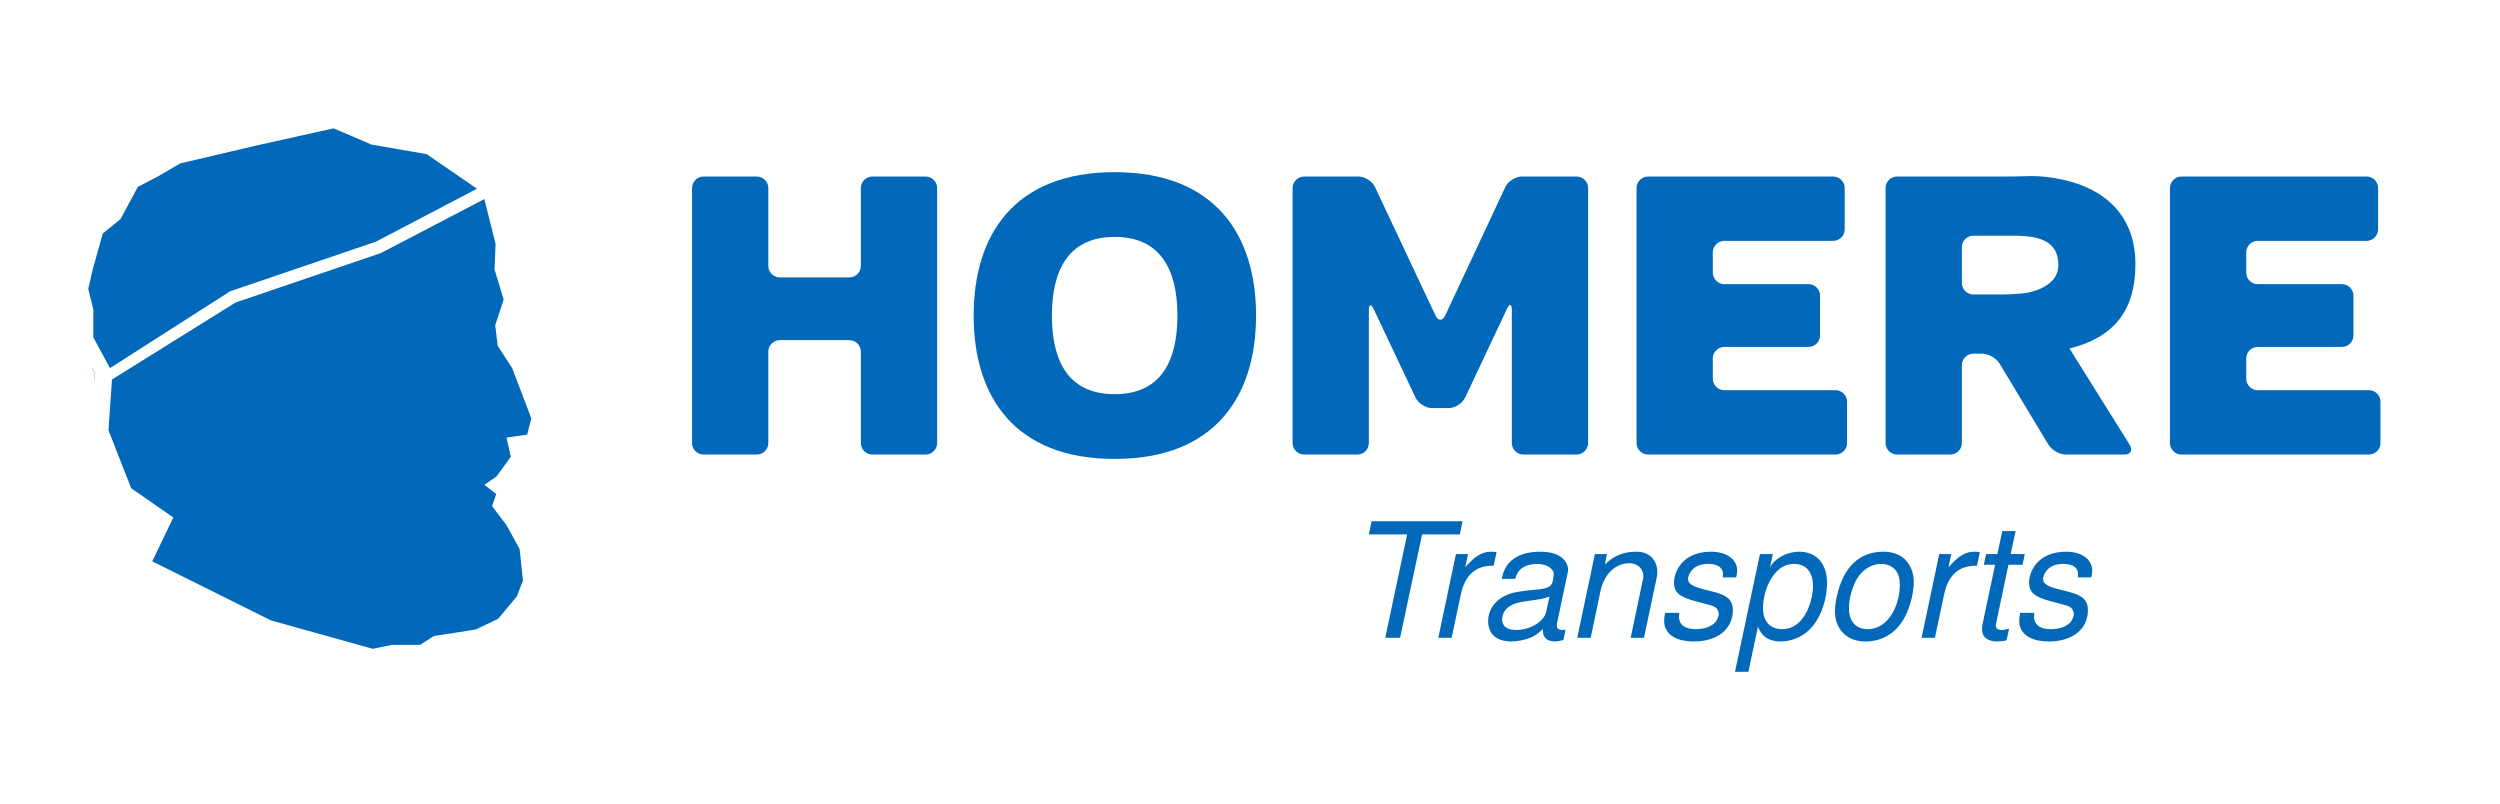
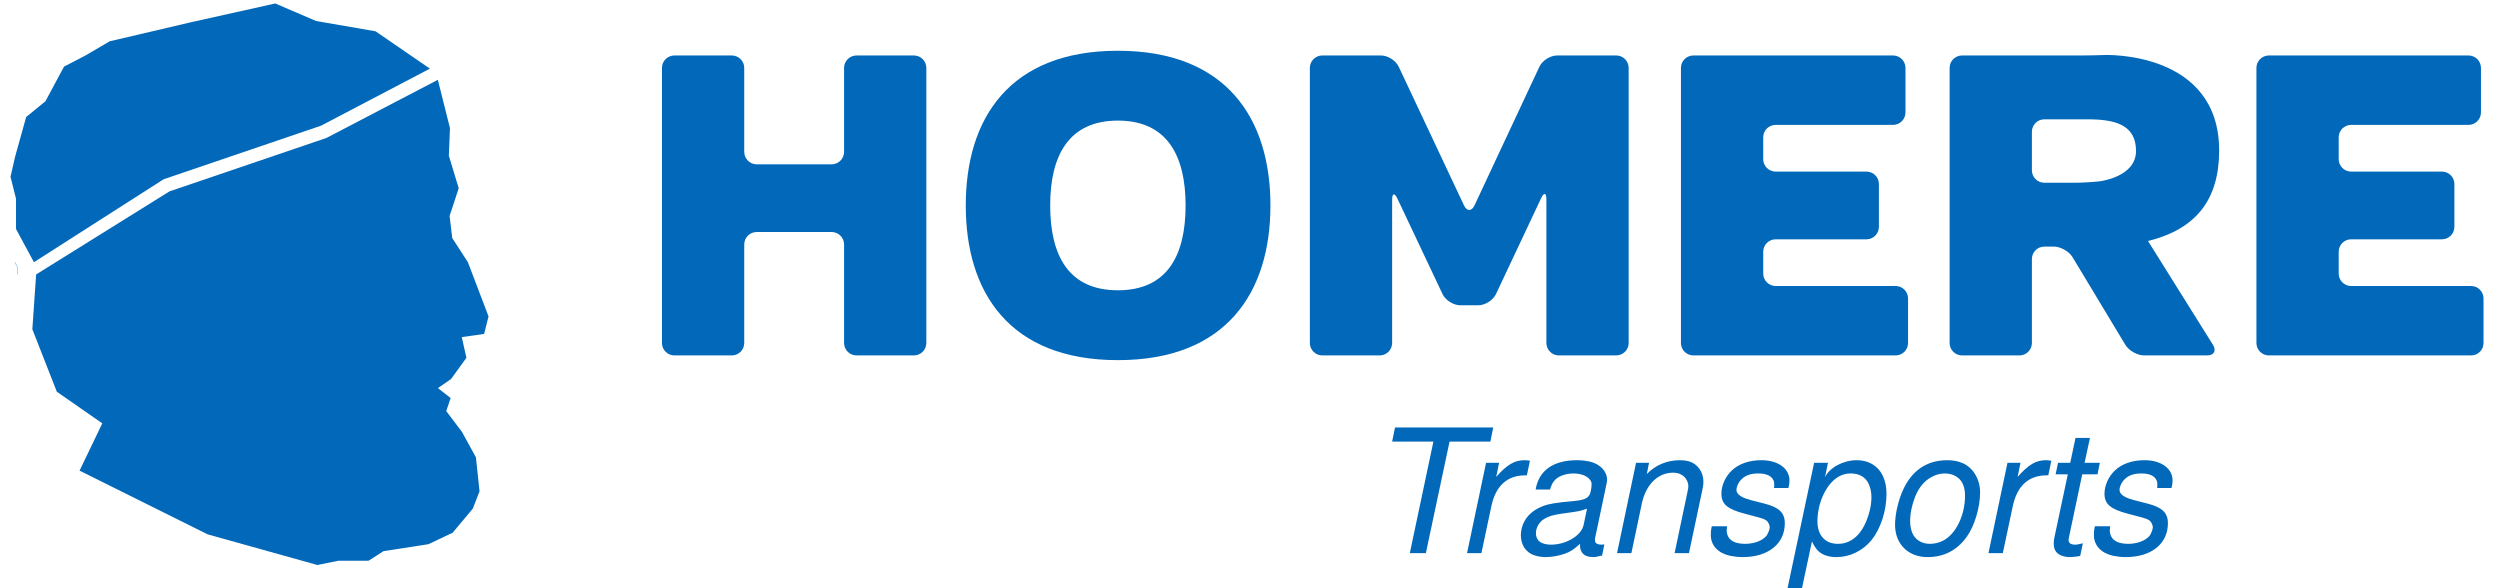
- <svg xmlns="http://www.w3.org/2000/svg" viewBox="0 0 578.948 185.991" height="185.991" width="578.948" xml:space="preserve" id="svg2" version="1.1">
+ <svg xmlns="http://www.w3.org/2000/svg" viewBox="0 0 578.948 135.991" height="135.991" width="578.948" xml:space="preserve" id="svg2" version="1.1">
  <defs id="defs6">
    <clipPath id="clipPath18" clipPathUnits="userSpaceOnUse">
      <path id="path16" d="M 0,139.493 H 434.211 V 0 H 0 Z" />
    </clipPath>
    <clipPath id="clipPath54" clipPathUnits="userSpaceOnUse">
      <path id="path52" d="M 0,139.493 H 434.211 V 0 H 0 Z" />
    </clipPath>
  </defs>
-   <g transform="matrix(1.333333,0,0,-1.333333,0,185.9907)" id="g10">
-     <g style="fill:#0168ba;fill-opacity:1" id="g12">
+   <g transform="matrix(1.333333,0,0,-1.333333,0,135.9907)" id="g10">
+     <g transform="matrix(1.078871,0,0,1.078871,-14.70881,-25.05865)" style="fill:#0168ba;fill-opacity:1" id="g12">
      <g style="fill:#0168ba;fill-opacity:1" clip-path="url(#clipPath18)" id="g14">
        <g style="fill:#0168ba;fill-opacity:1" transform="translate(149.5185,78.4124)" id="g20">
          <path id="path22" style="fill:#0168ba;fill-opacity:1;fill-rule:nonzero;stroke:none" d="m 0,0 c 0,1.1 -0.9,2 -2,2 h -12.073 c -1.1,0 -2,-0.9 -2,-2 v -15.867 c 0,-1.1 -0.9,-2 -2,-2 h -9.245 c -1.1,0 -2,0.9 -2,2 v 44.288 c 0,1.1 0.9,2 2,2 h 9.245 c 1.1,0 2,-0.9 2,-2 V 14.899 c 0,-1.1 0.9,-2 2,-2 H -2 c 1.1,0 2,0.9 2,2 v 13.522 c 0,1.1 0.9,2 2,2 h 9.244 c 1.1,0 2,-0.9 2,-2 v -44.288 c 0,-1.1 -0.9,-2 -2,-2 H 2 c -1.1,0 -2,0.9 -2,2 z" />
        </g>
        <g style="fill:#0168ba;fill-opacity:1" transform="translate(204.4984,84.6892)" id="g24">
          <path id="path26" style="fill:#0168ba;fill-opacity:1;fill-rule:nonzero;stroke:none" d="m 0,0 c 0,8.002 -2.966,13.659 -10.899,13.659 -7.934,0 -10.9,-5.657 -10.9,-13.659 0,-8.071 2.966,-13.658 10.9,-13.658 C -2.966,-13.658 0,-8.071 0,0 m 13.659,0 c 0,-14.003 -7.105,-24.903 -24.558,-24.903 -17.453,0 -24.49,10.9 -24.49,24.903 0,14.004 7.037,24.903 24.49,24.903 C 6.554,24.903 13.659,14.004 13.659,0" />
        </g>
        <g style="fill:#0168ba;fill-opacity:1" transform="translate(262.5826,85.6557)" id="g28">
          <path id="path30" style="fill:#0168ba;fill-opacity:1;fill-rule:nonzero;stroke:none" d="M 0,0 C 0,1.1 -0.384,1.186 -0.852,0.191 L -8.116,-15.23 c -0.468,-0.995 -1.752,-1.809 -2.852,-1.809 h -2.898 c -1.1,0 -2.384,0.813 -2.854,1.808 l -7.259,15.354 c -0.47,0.994 -0.855,0.908 -0.855,-0.192 V -23.11 c 0,-1.1 -0.9,-2 -2,-2 h -9.245 c -1.1,0 -2,0.9 -2,2 v 44.288 c 0,1.1 0.9,2 2,2 h 9.452 c 1.1,0 2.384,-0.815 2.852,-1.81 L -13.268,-0.95 c 0.468,-0.996 1.233,-0.995 1.699,0.002 l 10.446,22.314 c 0.466,0.997 1.747,1.812 2.847,1.812 h 9.521 c 1.1,0 2,-0.9 2,-2 V -23.11 c 0,-1.1 -0.9,-2 -2,-2 H 2 c -1.1,0 -2,0.9 -2,2 z" />
        </g>
        <g style="fill:#0168ba;fill-opacity:1" transform="translate(286.2439,60.5454)" id="g32">
          <path id="path34" style="fill:#0168ba;fill-opacity:1;fill-rule:nonzero;stroke:none" d="m 0,0 c -1.1,0 -2,0.9 -2,2 v 44.288 c 0,1.1 0.9,2 2,2 h 32.147 c 1.1,0 2,-0.9 2,-2 v -7.175 c 0,-1.1 -0.9,-2 -2,-2 H 13.245 c -1.1,0 -2,-0.9 -2,-2 v -3.519 c 0,-1.1 0.9,-2 2,-2 H 27.87 c 1.1,0 2,-0.9 2,-2 v -6.9 c 0,-1.1 -0.9,-2 -2,-2 H 13.245 c -1.1,0 -2,-0.9 -2,-2 v -3.519 c 0,-1.1 0.9,-2 2,-2 h 19.316 c 1.1,0 2,-0.9 2,-2 V 2 c 0,-1.1 -0.9,-2 -2,-2 z" />
        </g>
        <g style="fill:#0168ba;fill-opacity:1" transform="translate(349.7103,98.5551)" id="g36">
          <path id="path38" style="fill:#0168ba;fill-opacity:1;fill-rule:nonzero;stroke:none" d="m 0,0 h -6.968 c -1.1,0 -2,-0.9 -2,-2 v -6.21 c 0,-1.1 0.9,-2 2,-2 h 4.899 c 1.1,0 2.894,0.102 3.987,0.227 0,0 5.877,0.67 5.877,4.878 C 7.795,-0.897 4.484,0 0,0 m -2.417,-22.201 c -0.568,0.942 -1.932,1.713 -3.032,1.713 h -1.519 c -1.1,0 -2,-0.9 -2,-2 V -36.01 c 0,-1.1 -0.9,-2 -2,-2 h -9.245 c -1.1,0 -2,0.9 -2,2 V 8.278 c 0,1.1 0.9,2 2,2 h 19.04 c 1.1,0 2.9,0.034 3.999,0.075 0,0 18.42,0.684 18.352,-15.458 C 21.144,-12.9 17.522,-17.66 9.727,-19.591 l 10.459,-16.723 c 0.583,-0.933 0.16,-1.696 -0.94,-1.696 H 9.105 c -1.1,0 -2.464,0.771 -3.032,1.713 z" />
        </g>
        <g style="fill:#0168ba;fill-opacity:1" transform="translate(378.889,60.5454)" id="g40">
          <path id="path42" style="fill:#0168ba;fill-opacity:1;fill-rule:nonzero;stroke:none" d="m 0,0 c -1.1,0 -2,0.9 -2,2 v 44.288 c 0,1.1 0.9,2 2,2 h 32.147 c 1.1,0 2,-0.9 2,-2 v -7.175 c 0,-1.1 -0.9,-2 -2,-2 H 13.245 c -1.1,0 -2,-0.9 -2,-2 v -3.519 c 0,-1.1 0.9,-2 2,-2 H 27.87 c 1.1,0 2,-0.9 2,-2 v -6.9 c 0,-1.1 -0.9,-2 -2,-2 H 13.245 c -1.1,0 -2,-0.9 -2,-2 v -3.519 c 0,-1.1 0.9,-2 2,-2 h 19.316 c 1.1,0 2,-0.9 2,-2 V 2 c 0,-1.1 -0.9,-2 -2,-2 z" />
        </g>
      </g>
    </g>
-     <text id="text46" style="font-style:italic;font-variant:normal;font-weight:normal;font-stretch:normal;font-size:27.753px;font-family:Helvetica;-inkscape-font-specification:Helvetica-Oblique;writing-mode:lr-tb;fill:#0168ba;fill-opacity:1;fill-rule:nonzero;stroke:none;" transform="matrix(0.9942422,0,0,-1,233.3877,28.7183)">
-       <tspan id="tspan44" y="0" x="0 21.481 36.274 57.255 78.237 97.665 118.646 139.628 154.42 167.687">Transports</tspan>
+     <text y="-5.908" x="237.772" id="text46" style="font-style:italic;font-variant:normal;font-weight:normal;font-stretch:normal;font-size:29.856px;font-family:Helvetica;-inkscape-font-specification:Helvetica-Oblique;writing-mode:lr-tb;fill:#0168ba;fill-opacity:1;fill-rule:nonzero;stroke:none;stroke-width:1.076" transform="scale(0.9971169,-1.002891)">
+       <tspan style="stroke-width:1.076" id="tspan44" y="-5.908" x="237.772 260.88 276.794 299.365 321.936 342.836 365.407 387.978 403.891 418.163">Transports</tspan>
    </text>
    <g id="g48">
      <g clip-path="url(#clipPath54)" id="g50">
-         <g style="fill:#0168ba;fill-opacity:1" transform="translate(16.2115,80.9037)" id="g56">
+         <g style="fill:#0168ba;fill-opacity:1" transform="matrix(1.078871,0,0,1.078871,2.7813,62.22599)" id="g56">
          <path id="path58" style="fill:#0168ba;fill-opacity:1;fill-rule:nonzero;stroke:none" d="m 0,0 v 4.86 l -0.885,3.54 0.743,3.25 1.776,6.37 3.103,2.54 2.996,5.58 3.488,1.81 3.86,2.26 12.959,3.04 13.69,3.05 6.57,-2.82 9.58,-1.66 8.75,-6.01 L 49.11,16.63 23.76,8 2.885,-5.35 Z" />
        </g>
-         <g style="fill:#0168ba;fill-opacity:1" transform="translate(91.5714,64.0038)" id="g60">
+         <g style="fill:#0168ba;fill-opacity:1" transform="matrix(1.078871,0,0,1.078871,84.08489,43.99318)" id="g60">
          <path id="path62" style="fill:#0168ba;fill-opacity:1;fill-rule:nonzero;stroke:none" d="m 0,0 -3.6,-0.51 0.75,-3.33 -2.48,-3.42 -2.11,-1.46 2.05,-1.6 -0.71,-2.1 2.52,-3.33 2.26,-4.12 0.58,-5.46 -1.08,-2.79 -3.25,-3.88 -3.9,-1.85 -7.23,-1.12 -2.4,-1.541 h -4.87 l -3.37,-0.689 -17.67,4.935 -20.62,10.257 3.66,7.614 -7.32,5.092 -3.94,10.056 0.61,8.823 21.46,13.371 25.27,8.601 17.94,9.361 1.95,-7.77 -0.18,-4.46 1.59,-5.22 -1.47,-4.47 0.43,-3.56 2.52,-3.89 3.32,-8.72 z" />
        </g>
-         <g style="fill:#0168ba;fill-opacity:1" transform="translate(16.5215,74.6737)" id="g64">
+         <g style="fill:#0168ba;fill-opacity:1" transform="matrix(1.078871,0,0,1.078871,3.11575,55.50462)" id="g64">
          <path id="path66" style="fill:#0168ba;fill-opacity:1;fill-rule:nonzero;stroke:none" d="M 0,0 -0.07,-1.09 -0.12,-1.12 -0.05,0 -0.52,0.85 -0.48,0.88 Z" />
        </g>
      </g>
    </g>
  </g>
</svg>
